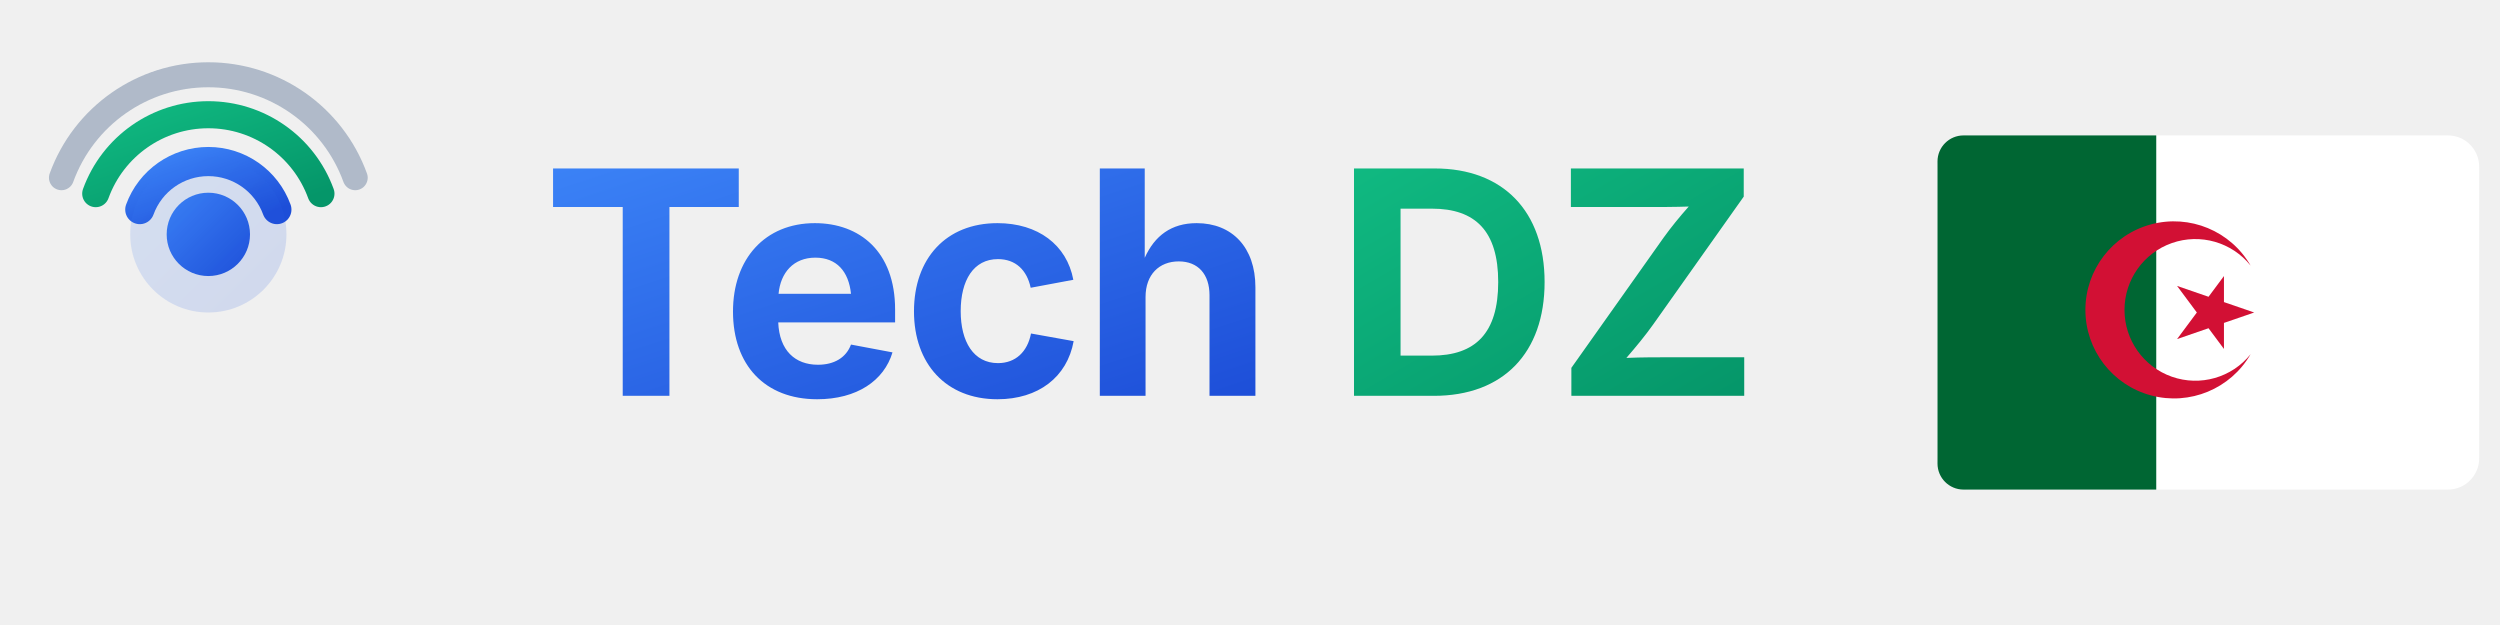
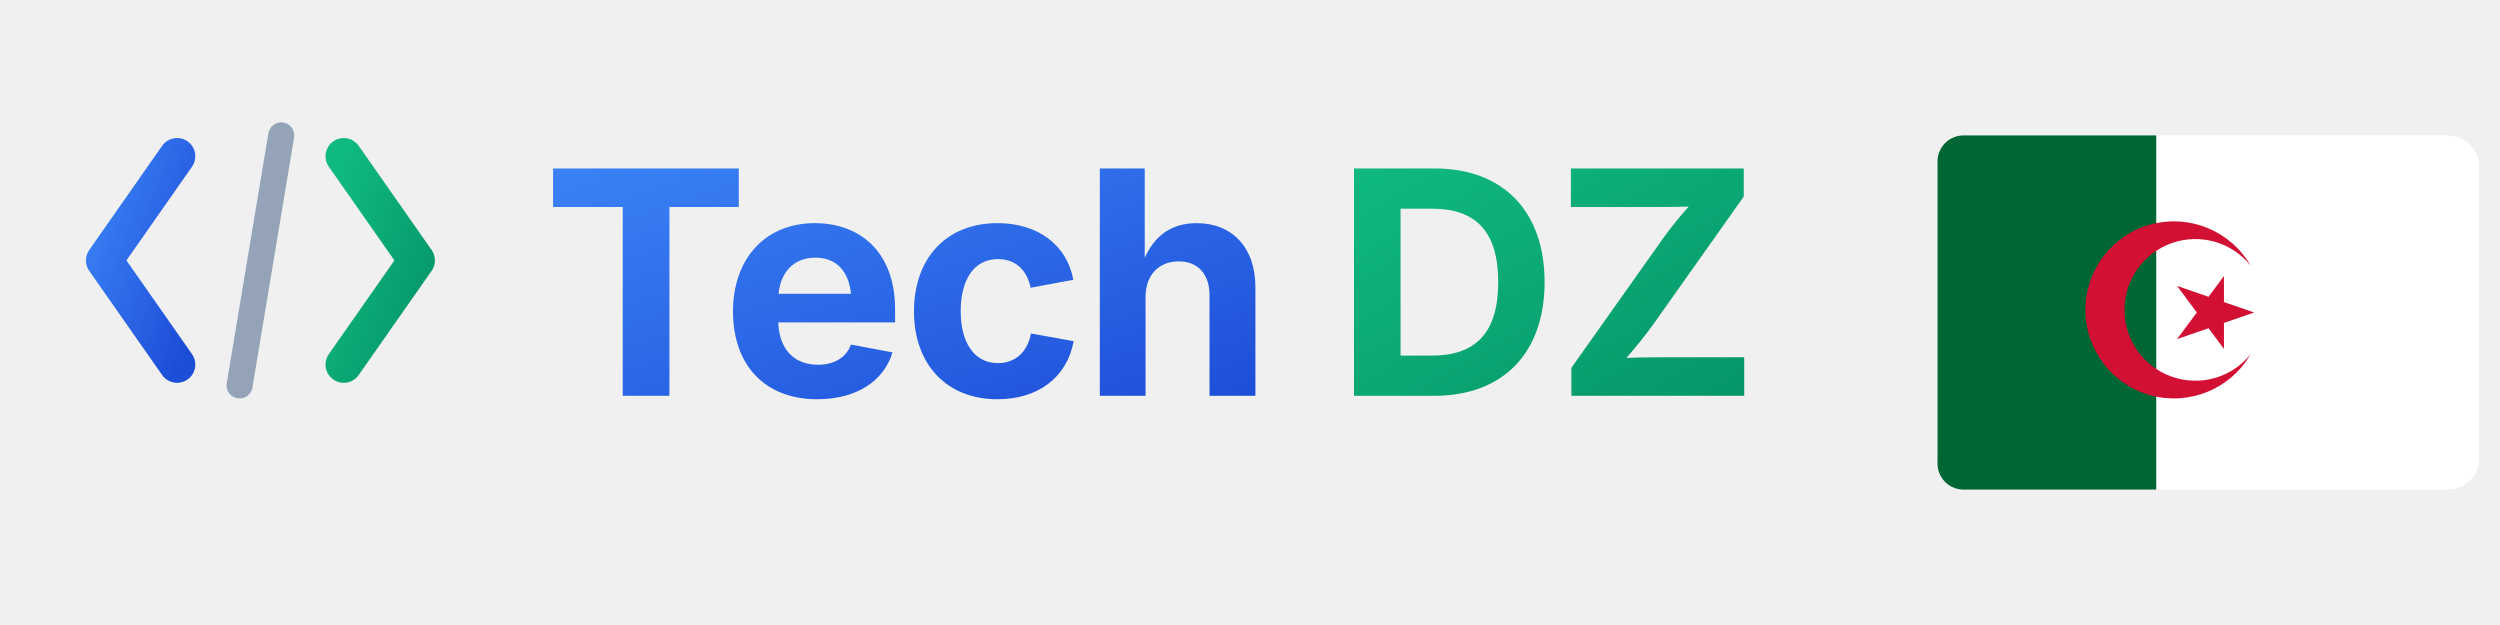
<svg xmlns="http://www.w3.org/2000/svg" viewBox="0 0 240 60" fill="none">
  <defs>
    <linearGradient id="blueGrad" x1="0%" y1="0%" x2="100%" y2="100%">
      <stop offset="0%" style="stop-color:#3B82F6" />
      <stop offset="100%" style="stop-color:#1D4ED8" />
    </linearGradient>
    <linearGradient id="greenGrad" x1="0%" y1="0%" x2="100%" y2="100%">
      <stop offset="0%" style="stop-color:#10B981" />
      <stop offset="100%" style="stop-color:#059669" />
    </linearGradient>
  </defs>
-   <g transform="translate(9, 13)">
-     <path d="M4.42 7.12 A7 7 0 0 1 17.58 7.12" stroke="url(#blueGrad)" stroke-width="2.8" stroke-linecap="round" fill="none" />
-     <path d="M0.19 5.59 A11.5 11.5 0 0 1 21.81 5.59" stroke="url(#greenGrad)" stroke-width="2.6" stroke-linecap="round" fill="none" />
-     <path d="M-3.1 4.06 A15 15 0 0 1 25.1 4.06" stroke="#94A3B8" stroke-width="2.4" stroke-linecap="round" fill="none" opacity="0.7" />
-     <circle cx="11" cy="9.5" r="4" fill="url(#blueGrad)" />
-     <circle cx="11" cy="9.5" r="7.5" fill="url(#blueGrad)" opacity="0.15" />
+   <g transform="translate(5, 10)">
+     <path d="M12 5 L5 15 L12 25" stroke="url(#blueGrad)" stroke-width="3.5" stroke-linecap="round" stroke-linejoin="round" fill="none" />
+     <path d="M28 5 L35 15 L28 25" stroke="url(#greenGrad)" stroke-width="3.5" stroke-linecap="round" stroke-linejoin="round" fill="none" />
+     <line x1="22" y1="3" x2="18" y2="27" stroke="#94A3B8" stroke-width="2.5" stroke-linecap="round" />
  </g>
  <text x="52" y="38" font-family="SF Pro Display, Inter, system-ui, sans-serif" font-size="30" font-weight="700" fill="url(#blueGrad)" letter-spacing="-0.5">Tech</text>
  <text x="128" y="38" font-family="SF Pro Display, Inter, system-ui, sans-serif" font-size="30" font-weight="700" fill="url(#greenGrad)" letter-spacing="-0.5">DZ</text>
  <rect x="186" y="13" width="52" height="34" rx="3" fill="#FFFFFF" />
  <path d="M188.5 13H207v34h-18.5A2.5 2.5 0 0 1 186 44.5v-29a2.5 2.5 0 0 1 2.5-2.5z" fill="#006633" />
  <path d="M216.06 25.5 a8.5 8.5 0 1 0 0 8.5 a6.8 6.8 0 1 1 0 -8.5" fill="#D21034" />
  <path d="M216.4 30 L209 27.45 L213.5 33.5 V26.5 L209 32.55 Z" fill="#D21034" />
</svg>
